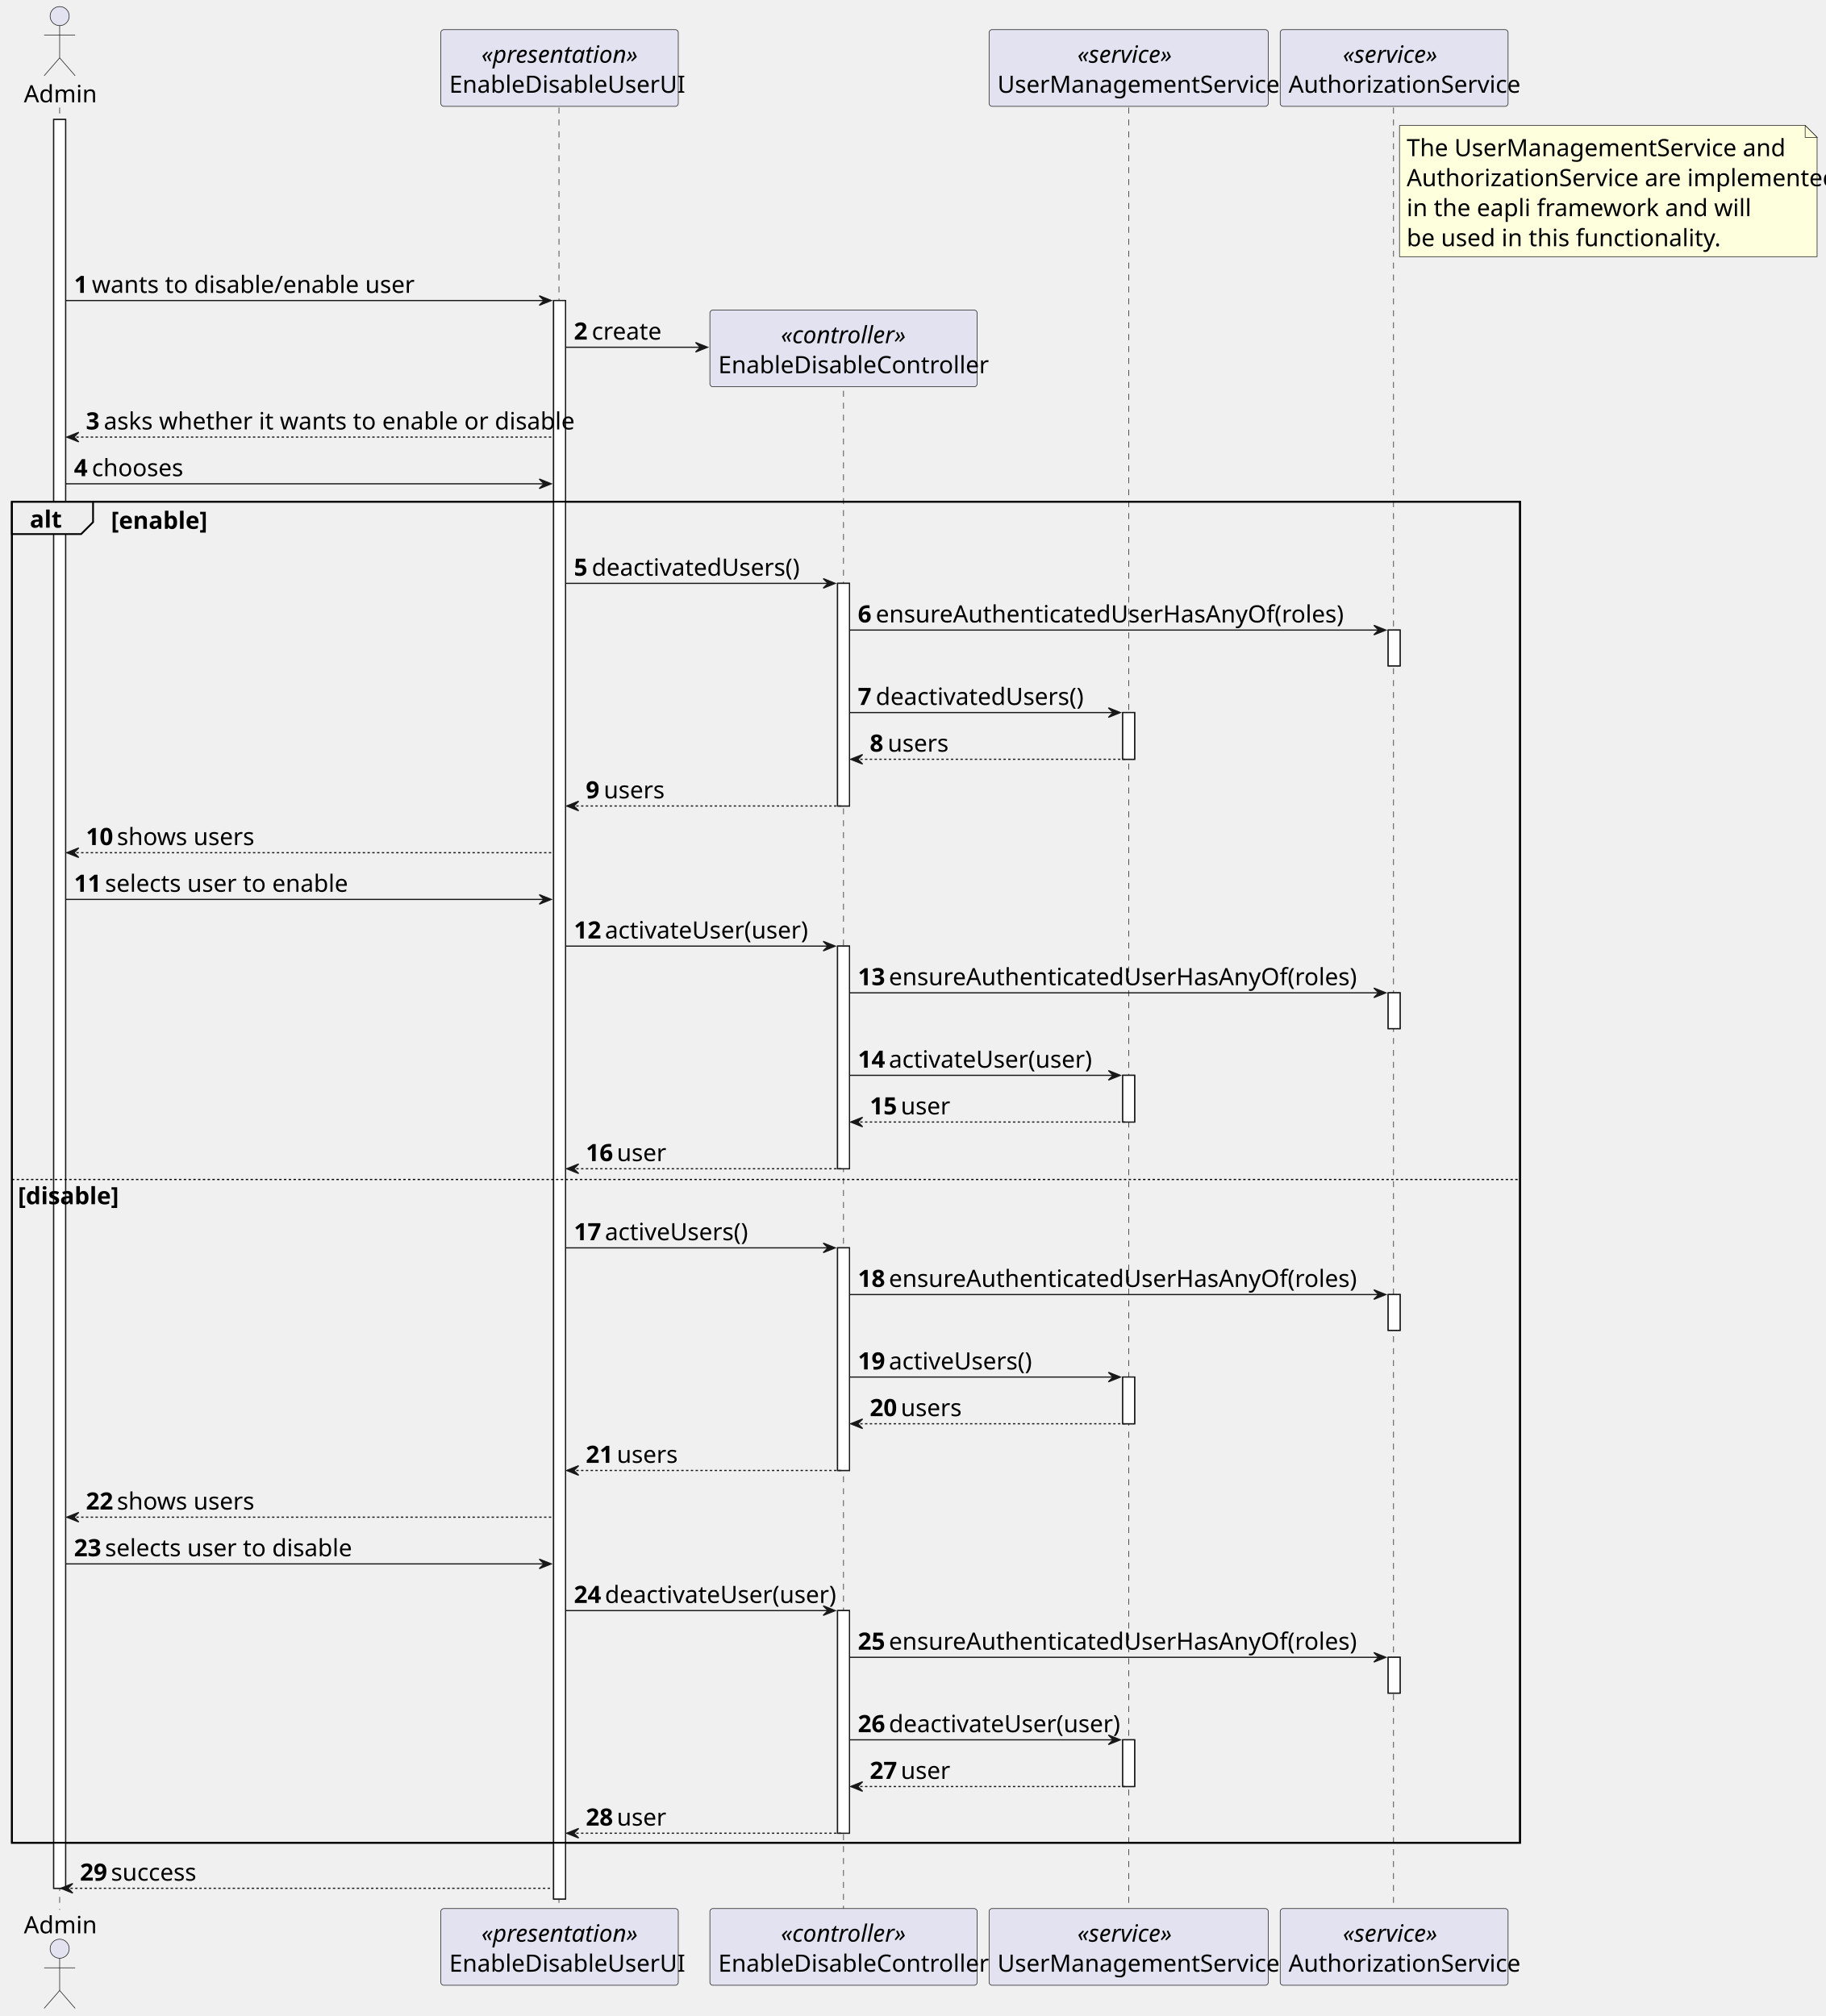
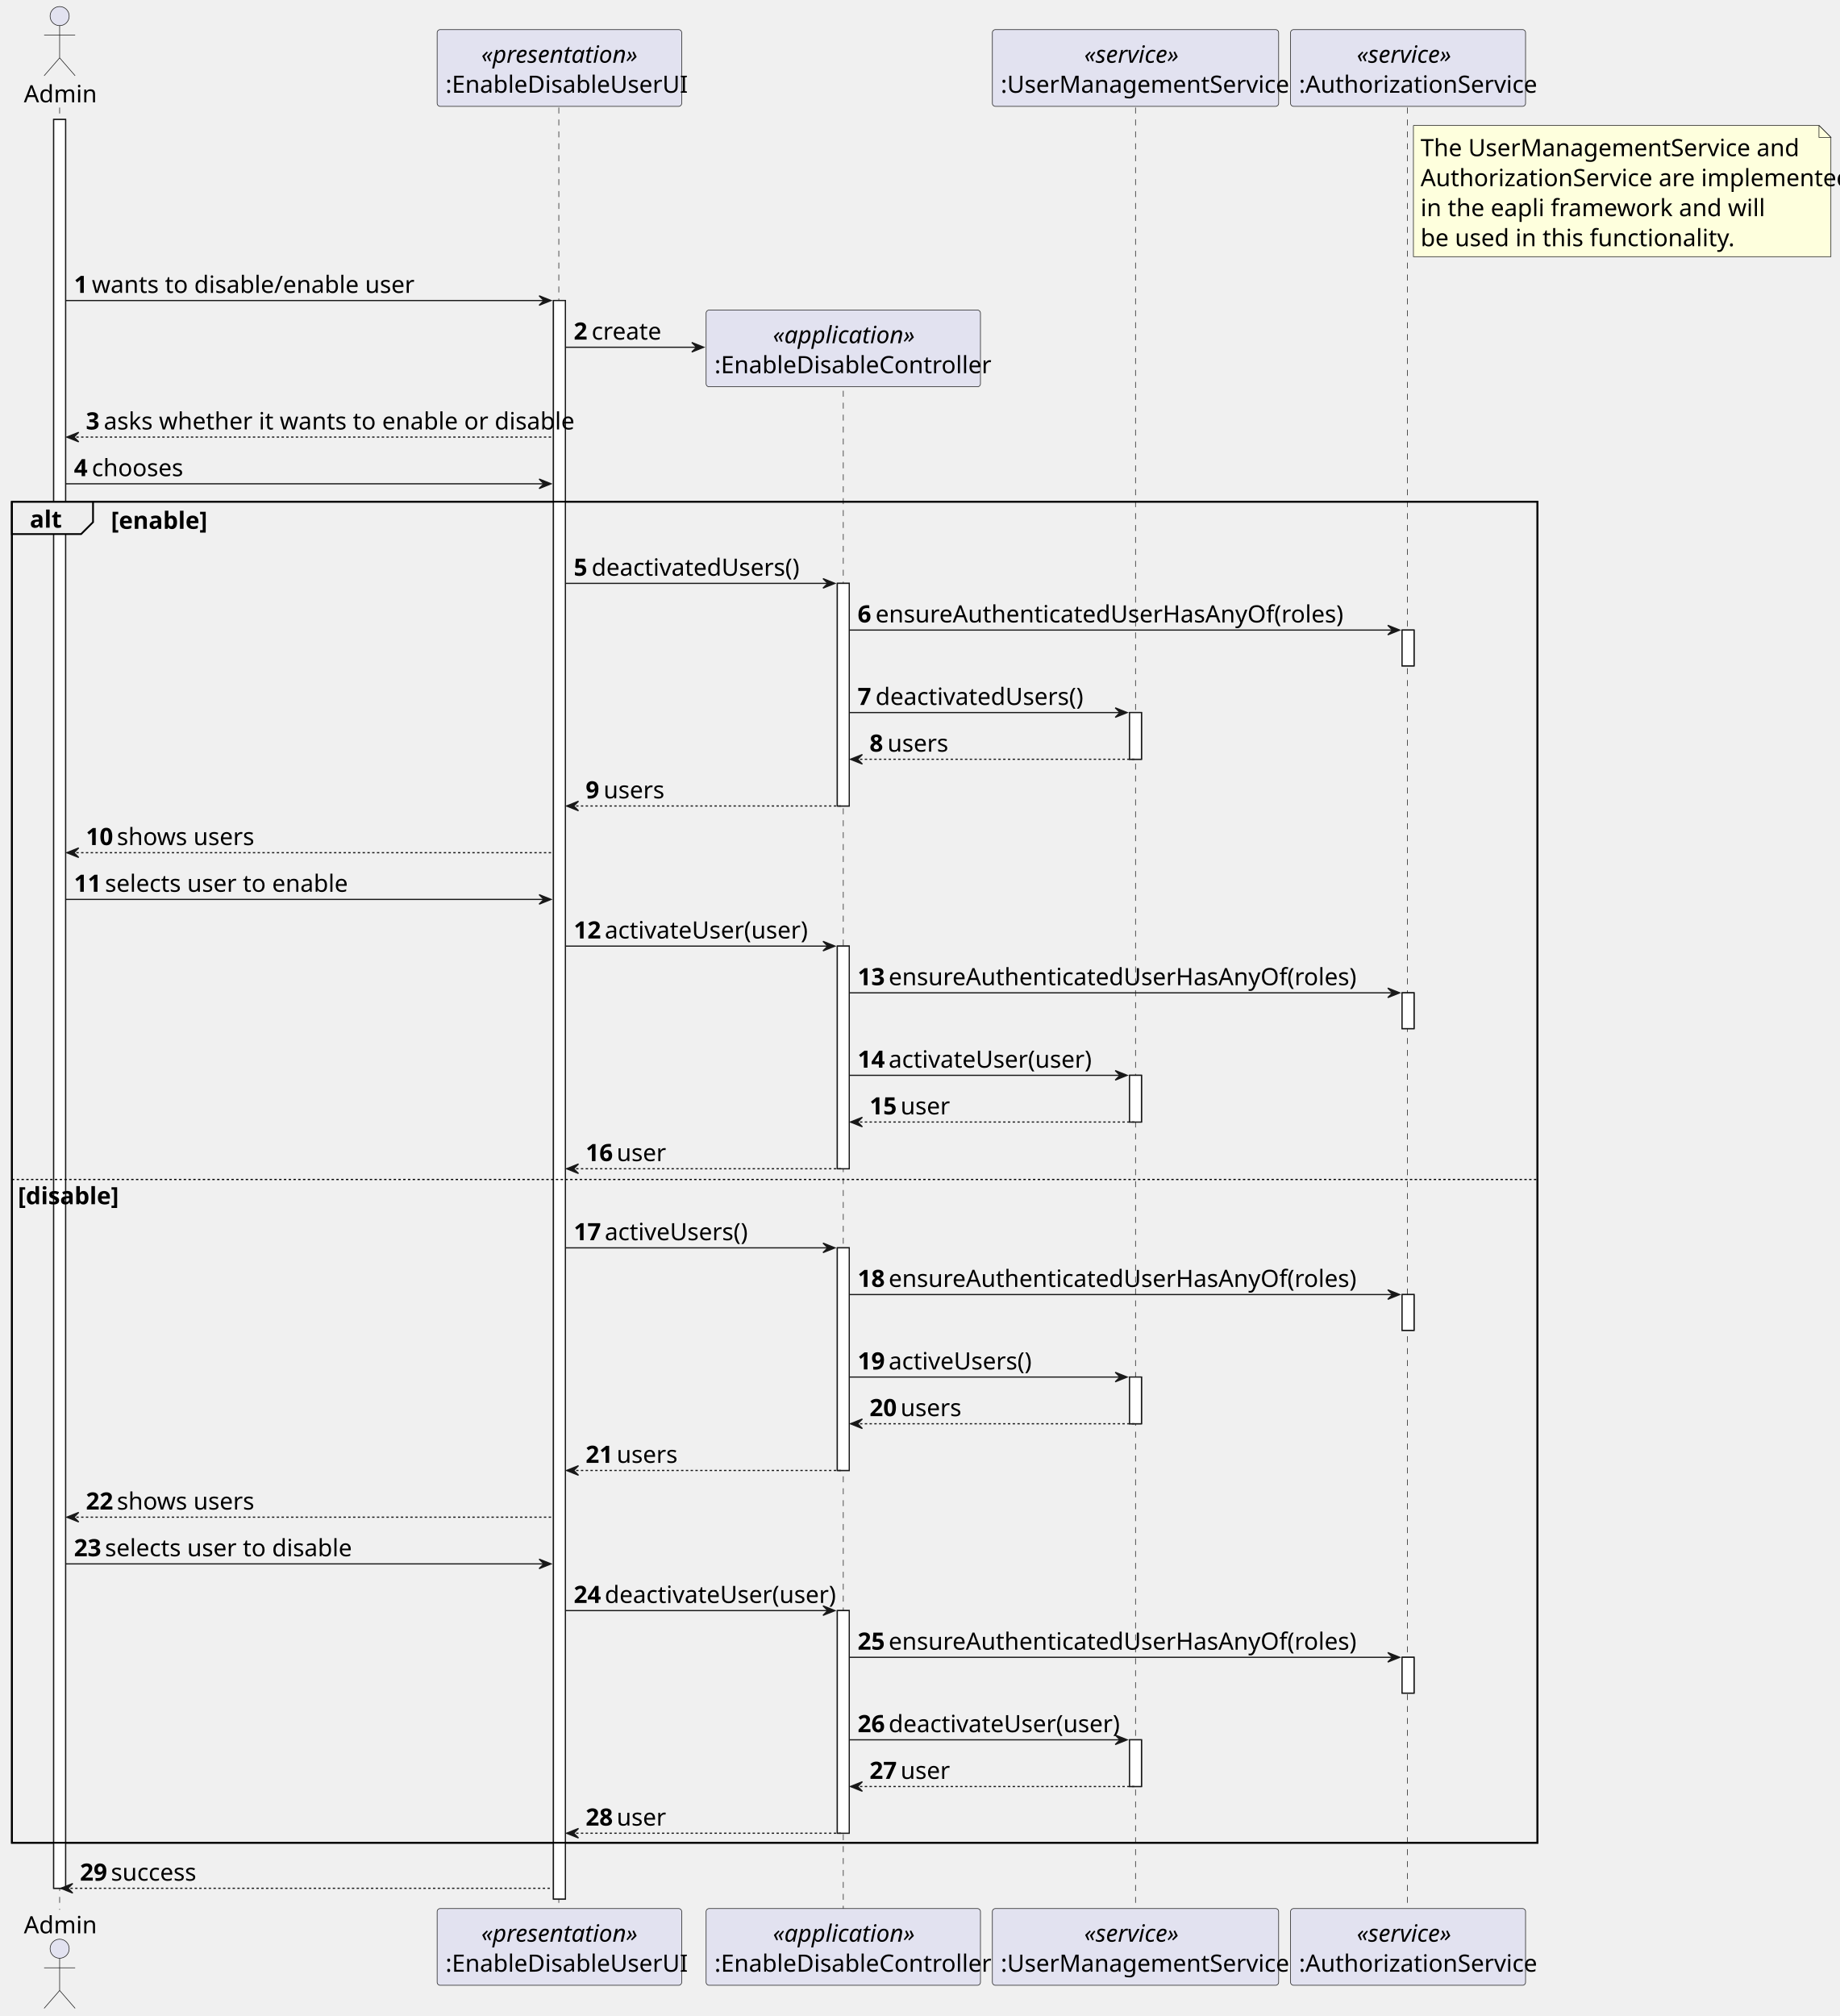
- <svg xmlns="http://www.w3.org/2000/svg" contentStyleType="text/css" height="1690px" preserveAspectRatio="none" style="width:1530px;height:1690px;background:#FFFFFF;" version="1.1" viewBox="0 0 1530 1690" width="1530px" zoomAndPan="magnify">
+ <svg xmlns="http://www.w3.org/2000/svg" contentStyleType="text/css" height="1690px" preserveAspectRatio="none" style="width:1542px;height:1690px;background:#FFFFFF;" version="1.1" viewBox="0 0 1542 1690" width="1542px" zoomAndPan="magnify">
  <defs />
  <g>
    <rect fill="#FFFFFF" height="1482.781" style="stroke:#181818;stroke-width:1.0;" width="10" x="45" y="100.156" />
    <rect fill="#FFFFFF" height="1340" style="stroke:#181818;stroke-width:1.0;" width="10" x="464" y="251.938" />
    <rect fill="#FFFFFF" height="186.625" style="stroke:#181818;stroke-width:1.0;" width="10" x="702" y="489.031" />
    <rect fill="#FFFFFF" height="186.625" style="stroke:#181818;stroke-width:1.0;" width="10" x="702" y="793.125" />
    <rect fill="#FFFFFF" height="186.625" style="stroke:#181818;stroke-width:1.0;" width="10" x="702" y="1046.062" />
    <rect fill="#FFFFFF" height="186.625" style="stroke:#181818;stroke-width:1.0;" width="10" x="702" y="1350.156" />
-     <rect fill="#FFFFFF" height="39.156" style="stroke:#181818;stroke-width:1.0;" width="10" x="941" y="597.344" />
-     <rect fill="#FFFFFF" height="39.156" style="stroke:#181818;stroke-width:1.0;" width="10" x="941" y="901.438" />
-     <rect fill="#FFFFFF" height="39.156" style="stroke:#181818;stroke-width:1.0;" width="10" x="941" y="1154.375" />
-     <rect fill="#FFFFFF" height="39.156" style="stroke:#181818;stroke-width:1.0;" width="10" x="941" y="1458.469" />
-     <rect fill="#FFFFFF" height="30" style="stroke:#181818;stroke-width:1.0;" width="10" x="1163.5" y="528.188" />
-     <rect fill="#FFFFFF" height="30" style="stroke:#181818;stroke-width:1.0;" width="10" x="1163.5" y="832.281" />
-     <rect fill="#FFFFFF" height="30" style="stroke:#181818;stroke-width:1.0;" width="10" x="1163.5" y="1085.219" />
-     <rect fill="#FFFFFF" height="30" style="stroke:#181818;stroke-width:1.0;" width="10" x="1163.5" y="1389.312" />
-     <rect fill="none" height="1124.219" style="stroke:#000000;stroke-width:1.5;" width="1264" x="10" y="420.562" />
+     <rect fill="#FFFFFF" height="39.156" style="stroke:#181818;stroke-width:1.0;" width="10" x="947" y="597.344" />
+     <rect fill="#FFFFFF" height="39.156" style="stroke:#181818;stroke-width:1.0;" width="10" x="947" y="901.438" />
+     <rect fill="#FFFFFF" height="39.156" style="stroke:#181818;stroke-width:1.0;" width="10" x="947" y="1154.375" />
+     <rect fill="#FFFFFF" height="39.156" style="stroke:#181818;stroke-width:1.0;" width="10" x="947" y="1458.469" />
+     <rect fill="#FFFFFF" height="30" style="stroke:#181818;stroke-width:1.0;" width="10" x="1175.5" y="528.188" />
+     <rect fill="#FFFFFF" height="30" style="stroke:#181818;stroke-width:1.0;" width="10" x="1175.5" y="832.281" />
+     <rect fill="#FFFFFF" height="30" style="stroke:#181818;stroke-width:1.0;" width="10" x="1175.5" y="1085.219" />
+     <rect fill="#FFFFFF" height="30" style="stroke:#181818;stroke-width:1.0;" width="10" x="1175.5" y="1389.312" />
+     <rect fill="none" height="1124.219" style="stroke:#000000;stroke-width:1.5;" width="1279" x="10" y="420.562" />
    <line style="stroke:#181818;stroke-width:0.5;stroke-dasharray:5.0,5.0;" x1="50" x2="50" y1="90.156" y2="1600.938" />
    <line style="stroke:#181818;stroke-width:0.5;stroke-dasharray:5.0,5.0;" x1="468.5" x2="468.5" y1="90.156" y2="1600.938" />
    <line style="stroke:#181818;stroke-width:0.5;stroke-dasharray:5.0,5.0;" x1="707" x2="707" y1="307.594" y2="1600.938" />
-     <line style="stroke:#181818;stroke-width:0.5;stroke-dasharray:5.0,5.0;" x1="946" x2="946" y1="90.156" y2="1600.938" />
-     <line style="stroke:#181818;stroke-width:0.5;stroke-dasharray:5.0,5.0;" x1="1168" x2="1168" y1="90.156" y2="1600.938" />
+     <line style="stroke:#181818;stroke-width:0.5;stroke-dasharray:5.0,5.0;" x1="952" x2="952" y1="90.156" y2="1600.938" />
+     <line style="stroke:#181818;stroke-width:0.5;stroke-dasharray:5.0,5.0;" x1="1180" x2="1180" y1="90.156" y2="1600.938" />
    <text fill="#000000" font-family="sans-serif" font-size="20" lengthAdjust="spacing" textLength="54" x="20" y="85.762">Admin</text>
    <ellipse cx="50" cy="13.5" fill="#E2E2F0" rx="8" ry="8" style="stroke:#181818;stroke-width:0.5;" />
    <path d="M50,21.5 L50,48.5 M37,29.5 L63,29.5 M50,48.5 L37,63.5 M50,48.5 L63,63.5 " fill="none" style="stroke:#181818;stroke-width:0.5;" />
    <text fill="#000000" font-family="sans-serif" font-size="20" lengthAdjust="spacing" textLength="54" x="20" y="1620.699">Admin</text>
    <ellipse cx="50" cy="1633.594" fill="#E2E2F0" rx="8" ry="8" style="stroke:#181818;stroke-width:0.5;" />
    <path d="M50,1641.594 L50,1668.594 M37,1649.594 L63,1649.594 M50,1668.594 L37,1683.594 M50,1668.594 L63,1683.594 " fill="none" style="stroke:#181818;stroke-width:0.5;" />
-     <rect fill="#E2E2F0" height="64.312" rx="2.5" ry="2.5" style="stroke:#181818;stroke-width:0.5;" width="199" x="369.5" y="24.844" />
+     <rect fill="#E2E2F0" height="64.312" rx="2.5" ry="2.5" style="stroke:#181818;stroke-width:0.5;" width="205" x="366.5" y="24.844" />
    <text fill="#000000" font-family="sans-serif" font-size="20" font-style="italic" lengthAdjust="spacing" textLength="131" x="403.5" y="52.605">«presentation»</text>
-     <text fill="#000000" font-family="sans-serif" font-size="20" lengthAdjust="spacing" textLength="185" x="376.5" y="77.762">EnableDisableUserUI</text>
-     <rect fill="#E2E2F0" height="64.312" rx="2.5" ry="2.5" style="stroke:#181818;stroke-width:0.5;" width="199" x="369.5" y="1599.938" />
+     <text fill="#000000" font-family="sans-serif" font-size="20" lengthAdjust="spacing" textLength="191" x="373.5" y="77.762">:EnableDisableUserUI</text>
+     <rect fill="#E2E2F0" height="64.312" rx="2.5" ry="2.5" style="stroke:#181818;stroke-width:0.5;" width="205" x="366.5" y="1599.938" />
    <text fill="#000000" font-family="sans-serif" font-size="20" font-style="italic" lengthAdjust="spacing" textLength="131" x="403.5" y="1627.699">«presentation»</text>
-     <text fill="#000000" font-family="sans-serif" font-size="20" lengthAdjust="spacing" textLength="185" x="376.5" y="1652.855">EnableDisableUserUI</text>
-     <rect fill="#E2E2F0" height="64.312" rx="2.5" ry="2.5" style="stroke:#181818;stroke-width:0.5;" width="224" x="595" y="1599.938" />
-     <text fill="#000000" font-family="sans-serif" font-size="20" font-style="italic" lengthAdjust="spacing" textLength="105" x="654.5" y="1627.699">«controller»</text>
-     <text fill="#000000" font-family="sans-serif" font-size="20" lengthAdjust="spacing" textLength="210" x="602" y="1652.855">EnableDisableController</text>
-     <rect fill="#E2E2F0" height="64.312" rx="2.5" ry="2.5" style="stroke:#181818;stroke-width:0.5;" width="234" x="829" y="24.844" />
-     <text fill="#000000" font-family="sans-serif" font-size="20" font-style="italic" lengthAdjust="spacing" textLength="86" x="903" y="52.605">«service»</text>
-     <text fill="#000000" font-family="sans-serif" font-size="20" lengthAdjust="spacing" textLength="220" x="836" y="77.762">UserManagementService</text>
-     <rect fill="#E2E2F0" height="64.312" rx="2.5" ry="2.5" style="stroke:#181818;stroke-width:0.5;" width="234" x="829" y="1599.938" />
-     <text fill="#000000" font-family="sans-serif" font-size="20" font-style="italic" lengthAdjust="spacing" textLength="86" x="903" y="1627.699">«service»</text>
-     <text fill="#000000" font-family="sans-serif" font-size="20" lengthAdjust="spacing" textLength="220" x="836" y="1652.855">UserManagementService</text>
-     <rect fill="#E2E2F0" height="64.312" rx="2.5" ry="2.5" style="stroke:#181818;stroke-width:0.5;" width="191" x="1073" y="24.844" />
-     <text fill="#000000" font-family="sans-serif" font-size="20" font-style="italic" lengthAdjust="spacing" textLength="86" x="1125.5" y="52.605">«service»</text>
-     <text fill="#000000" font-family="sans-serif" font-size="20" lengthAdjust="spacing" textLength="177" x="1080" y="77.762">AuthorizationService</text>
-     <rect fill="#E2E2F0" height="64.312" rx="2.5" ry="2.5" style="stroke:#181818;stroke-width:0.5;" width="191" x="1073" y="1599.938" />
-     <text fill="#000000" font-family="sans-serif" font-size="20" font-style="italic" lengthAdjust="spacing" textLength="86" x="1125.5" y="1627.699">«service»</text>
-     <text fill="#000000" font-family="sans-serif" font-size="20" lengthAdjust="spacing" textLength="177" x="1080" y="1652.855">AuthorizationService</text>
+     <text fill="#000000" font-family="sans-serif" font-size="20" lengthAdjust="spacing" textLength="191" x="373.5" y="1652.855">:EnableDisableUserUI</text>
+     <rect fill="#E2E2F0" height="64.312" rx="2.5" ry="2.5" style="stroke:#181818;stroke-width:0.5;" width="230" x="592" y="1599.938" />
+     <text fill="#000000" font-family="sans-serif" font-size="20" font-style="italic" lengthAdjust="spacing" textLength="118" x="648" y="1627.699">«application»</text>
+     <text fill="#000000" font-family="sans-serif" font-size="20" lengthAdjust="spacing" textLength="216" x="599" y="1652.855">:EnableDisableController</text>
+     <rect fill="#E2E2F0" height="64.312" rx="2.5" ry="2.5" style="stroke:#181818;stroke-width:0.5;" width="240" x="832" y="24.844" />
+     <text fill="#000000" font-family="sans-serif" font-size="20" font-style="italic" lengthAdjust="spacing" textLength="86" x="909" y="52.605">«service»</text>
+     <text fill="#000000" font-family="sans-serif" font-size="20" lengthAdjust="spacing" textLength="226" x="839" y="77.762">:UserManagementService</text>
+     <rect fill="#E2E2F0" height="64.312" rx="2.5" ry="2.5" style="stroke:#181818;stroke-width:0.5;" width="240" x="832" y="1599.938" />
+     <text fill="#000000" font-family="sans-serif" font-size="20" font-style="italic" lengthAdjust="spacing" textLength="86" x="909" y="1627.699">«service»</text>
+     <text fill="#000000" font-family="sans-serif" font-size="20" lengthAdjust="spacing" textLength="226" x="839" y="1652.855">:UserManagementService</text>
+     <rect fill="#E2E2F0" height="64.312" rx="2.5" ry="2.5" style="stroke:#181818;stroke-width:0.5;" width="197" x="1082" y="24.844" />
+     <text fill="#000000" font-family="sans-serif" font-size="20" font-style="italic" lengthAdjust="spacing" textLength="86" x="1137.5" y="52.605">«service»</text>
+     <text fill="#000000" font-family="sans-serif" font-size="20" lengthAdjust="spacing" textLength="183" x="1089" y="77.762">:AuthorizationService</text>
+     <rect fill="#E2E2F0" height="64.312" rx="2.5" ry="2.5" style="stroke:#181818;stroke-width:0.5;" width="197" x="1082" y="1599.938" />
+     <text fill="#000000" font-family="sans-serif" font-size="20" font-style="italic" lengthAdjust="spacing" textLength="86" x="1137.5" y="1627.699">«service»</text>
+     <text fill="#000000" font-family="sans-serif" font-size="20" lengthAdjust="spacing" textLength="183" x="1089" y="1652.855">:AuthorizationService</text>
    <rect fill="#FFFFFF" height="1482.781" style="stroke:#181818;stroke-width:1.0;" width="10" x="45" y="100.156" />
    <rect fill="#FFFFFF" height="1340" style="stroke:#181818;stroke-width:1.0;" width="10" x="464" y="251.938" />
    <rect fill="#FFFFFF" height="186.625" style="stroke:#181818;stroke-width:1.0;" width="10" x="702" y="489.031" />
    <rect fill="#FFFFFF" height="186.625" style="stroke:#181818;stroke-width:1.0;" width="10" x="702" y="793.125" />
    <rect fill="#FFFFFF" height="186.625" style="stroke:#181818;stroke-width:1.0;" width="10" x="702" y="1046.062" />
    <rect fill="#FFFFFF" height="186.625" style="stroke:#181818;stroke-width:1.0;" width="10" x="702" y="1350.156" />
-     <rect fill="#FFFFFF" height="39.156" style="stroke:#181818;stroke-width:1.0;" width="10" x="941" y="597.344" />
-     <rect fill="#FFFFFF" height="39.156" style="stroke:#181818;stroke-width:1.0;" width="10" x="941" y="901.438" />
-     <rect fill="#FFFFFF" height="39.156" style="stroke:#181818;stroke-width:1.0;" width="10" x="941" y="1154.375" />
-     <rect fill="#FFFFFF" height="39.156" style="stroke:#181818;stroke-width:1.0;" width="10" x="941" y="1458.469" />
-     <rect fill="#FFFFFF" height="30" style="stroke:#181818;stroke-width:1.0;" width="10" x="1163.5" y="528.188" />
-     <rect fill="#FFFFFF" height="30" style="stroke:#181818;stroke-width:1.0;" width="10" x="1163.5" y="832.281" />
-     <rect fill="#FFFFFF" height="30" style="stroke:#181818;stroke-width:1.0;" width="10" x="1163.5" y="1085.219" />
-     <rect fill="#FFFFFF" height="30" style="stroke:#181818;stroke-width:1.0;" width="10" x="1163.5" y="1389.312" />
-     <path d="M1173,105.156 L1173,215.156 L1523,215.156 L1523,115.156 L1513,105.156 L1173,105.156 " fill="#FEFFDD" style="stroke:#181818;stroke-width:0.5;" />
-     <path d="M1513,105.156 L1513,115.156 L1523,115.156 L1513,105.156 " fill="#FEFFDD" style="stroke:#181818;stroke-width:0.5;" />
-     <text fill="#000000" font-family="sans-serif" font-size="20" lengthAdjust="spacing" textLength="297" x="1179" y="130.918">The UserManagementService and</text>
-     <text fill="#000000" font-family="sans-serif" font-size="20" lengthAdjust="spacing" textLength="329" x="1179" y="156.074">AuthorizationService are implemented</text>
-     <text fill="#000000" font-family="sans-serif" font-size="20" lengthAdjust="spacing" textLength="265" x="1179" y="181.231">in the eapli framework and will</text>
-     <text fill="#000000" font-family="sans-serif" font-size="20" lengthAdjust="spacing" textLength="240" x="1179" y="206.387">be used in this functionality.</text>
+     <rect fill="#FFFFFF" height="39.156" style="stroke:#181818;stroke-width:1.0;" width="10" x="947" y="597.344" />
+     <rect fill="#FFFFFF" height="39.156" style="stroke:#181818;stroke-width:1.0;" width="10" x="947" y="901.438" />
+     <rect fill="#FFFFFF" height="39.156" style="stroke:#181818;stroke-width:1.0;" width="10" x="947" y="1154.375" />
+     <rect fill="#FFFFFF" height="39.156" style="stroke:#181818;stroke-width:1.0;" width="10" x="947" y="1458.469" />
+     <rect fill="#FFFFFF" height="30" style="stroke:#181818;stroke-width:1.0;" width="10" x="1175.5" y="528.188" />
+     <rect fill="#FFFFFF" height="30" style="stroke:#181818;stroke-width:1.0;" width="10" x="1175.5" y="832.281" />
+     <rect fill="#FFFFFF" height="30" style="stroke:#181818;stroke-width:1.0;" width="10" x="1175.5" y="1085.219" />
+     <rect fill="#FFFFFF" height="30" style="stroke:#181818;stroke-width:1.0;" width="10" x="1175.5" y="1389.312" />
+     <path d="M1185,105.156 L1185,215.156 L1535,215.156 L1535,115.156 L1525,105.156 L1185,105.156 " fill="#FEFFDD" style="stroke:#181818;stroke-width:0.5;" />
+     <path d="M1525,105.156 L1525,115.156 L1535,115.156 L1525,105.156 " fill="#FEFFDD" style="stroke:#181818;stroke-width:0.5;" />
+     <text fill="#000000" font-family="sans-serif" font-size="20" lengthAdjust="spacing" textLength="297" x="1191" y="130.918">The UserManagementService and</text>
+     <text fill="#000000" font-family="sans-serif" font-size="20" lengthAdjust="spacing" textLength="329" x="1191" y="156.074">AuthorizationService are implemented</text>
+     <text fill="#000000" font-family="sans-serif" font-size="20" lengthAdjust="spacing" textLength="265" x="1191" y="181.231">in the eapli framework and will</text>
+     <text fill="#000000" font-family="sans-serif" font-size="20" lengthAdjust="spacing" textLength="240" x="1191" y="206.387">be used in this functionality.</text>
    <polygon fill="#181818" points="452,247.938,462,251.938,452,255.938,456,251.938" style="stroke:#181818;stroke-width:1.0;" />
    <line style="stroke:#181818;stroke-width:1.0;" x1="55" x2="458" y1="251.938" y2="251.938" />
    <text fill="#000000" font-family="sans-serif" font-size="20" font-weight="bold" lengthAdjust="spacing" textLength="11" x="62" y="245.543">1</text>
    <text fill="#000000" font-family="sans-serif" font-size="20" lengthAdjust="spacing" textLength="251" x="77" y="245.543">wants to disable/enable user</text>
-     <polygon fill="#181818" points="583,287.094,593,291.094,583,295.094,587,291.094" style="stroke:#181818;stroke-width:1.0;" />
-     <line style="stroke:#181818;stroke-width:1.0;" x1="474" x2="589" y1="291.094" y2="291.094" />
+     <polygon fill="#181818" points="580,287.094,590,291.094,580,295.094,584,291.094" style="stroke:#181818;stroke-width:1.0;" />
+     <line style="stroke:#181818;stroke-width:1.0;" x1="474" x2="586" y1="291.094" y2="291.094" />
    <text fill="#000000" font-family="sans-serif" font-size="20" font-weight="bold" lengthAdjust="spacing" textLength="11" x="481" y="284.699">2</text>
    <text fill="#000000" font-family="sans-serif" font-size="20" lengthAdjust="spacing" textLength="56" x="496" y="284.699">create</text>
-     <rect fill="#E2E2F0" height="64.312" rx="2.5" ry="2.5" style="stroke:#181818;stroke-width:0.5;" width="224" x="595" y="259.938" />
-     <text fill="#000000" font-family="sans-serif" font-size="20" font-style="italic" lengthAdjust="spacing" textLength="105" x="654.5" y="287.699">«controller»</text>
-     <text fill="#000000" font-family="sans-serif" font-size="20" lengthAdjust="spacing" textLength="210" x="602" y="312.856">EnableDisableController</text>
+     <rect fill="#E2E2F0" height="64.312" rx="2.5" ry="2.5" style="stroke:#181818;stroke-width:0.5;" width="230" x="592" y="259.938" />
+     <text fill="#000000" font-family="sans-serif" font-size="20" font-style="italic" lengthAdjust="spacing" textLength="118" x="648" y="287.699">«application»</text>
+     <text fill="#000000" font-family="sans-serif" font-size="20" lengthAdjust="spacing" textLength="216" x="599" y="312.856">:EnableDisableController</text>
    <polygon fill="#181818" points="66,362.406,56,366.406,66,370.406,62,366.406" style="stroke:#181818;stroke-width:1.0;" />
    <line style="stroke:#181818;stroke-width:1.0;stroke-dasharray:2.0,2.0;" x1="60" x2="463" y1="366.406" y2="366.406" />
    <text fill="#000000" font-family="sans-serif" font-size="20" font-weight="bold" lengthAdjust="spacing" textLength="11" x="72" y="360.012">3</text>
    <text fill="#000000" font-family="sans-serif" font-size="20" lengthAdjust="spacing" textLength="370" x="87" y="360.012">asks whether it wants to enable or disable</text>
    <polygon fill="#181818" points="452,401.562,462,405.562,452,409.562,456,405.562" style="stroke:#181818;stroke-width:1.0;" />
    <line style="stroke:#181818;stroke-width:1.0;" x1="55" x2="458" y1="405.562" y2="405.562" />
    <text fill="#000000" font-family="sans-serif" font-size="20" font-weight="bold" lengthAdjust="spacing" textLength="11" x="62" y="399.168">4</text>
    <text fill="#000000" font-family="sans-serif" font-size="20" lengthAdjust="spacing" textLength="73" x="77" y="399.168">chooses</text>
    <path d="M10,420.562 L78,420.562 L78,437.719 L68,447.719 L10,447.719 L10,420.562 " fill="#EEEEEE" style="stroke:#000000;stroke-width:1.5;" />
-     <rect fill="none" height="1124.219" style="stroke:#000000;stroke-width:1.5;" width="1264" x="10" y="420.562" />
+     <rect fill="none" height="1124.219" style="stroke:#000000;stroke-width:1.5;" width="1279" x="10" y="420.562" />
    <text fill="#000000" font-family="sans-serif" font-size="20" font-weight="bold" lengthAdjust="spacing" textLength="23" x="25" y="442.324">alt</text>
    <text fill="#000000" font-family="sans-serif" font-size="20" font-weight="bold" lengthAdjust="spacing" textLength="76" x="93" y="443.324">[enable]</text>
    <polygon fill="#181818" points="690,485.031,700,489.031,690,493.031,694,489.031" style="stroke:#181818;stroke-width:1.0;" />
    <line style="stroke:#181818;stroke-width:1.0;" x1="474" x2="696" y1="489.031" y2="489.031" />
    <text fill="#000000" font-family="sans-serif" font-size="20" font-weight="bold" lengthAdjust="spacing" textLength="11" x="481" y="482.637">5</text>
    <text fill="#000000" font-family="sans-serif" font-size="20" lengthAdjust="spacing" textLength="166" x="496" y="482.637">deactivatedUsers()</text>
-     <polygon fill="#181818" points="1151.5,524.188,1161.5,528.188,1151.5,532.188,1155.5,528.188" style="stroke:#181818;stroke-width:1.0;" />
-     <line style="stroke:#181818;stroke-width:1.0;" x1="712" x2="1157.5" y1="528.188" y2="528.188" />
+     <polygon fill="#181818" points="1163.5,524.188,1173.5,528.188,1163.5,532.188,1167.5,528.188" style="stroke:#181818;stroke-width:1.0;" />
+     <line style="stroke:#181818;stroke-width:1.0;" x1="712" x2="1169.5" y1="528.188" y2="528.188" />
    <text fill="#000000" font-family="sans-serif" font-size="20" font-weight="bold" lengthAdjust="spacing" textLength="11" x="719" y="521.793">6</text>
    <text fill="#000000" font-family="sans-serif" font-size="20" lengthAdjust="spacing" textLength="365" x="734" y="521.793">ensureAuthenticatedUserHasAnyOf(roles)</text>
-     <polygon fill="#181818" points="929,593.344,939,597.344,929,601.344,933,597.344" style="stroke:#181818;stroke-width:1.0;" />
-     <line style="stroke:#181818;stroke-width:1.0;" x1="712" x2="935" y1="597.344" y2="597.344" />
+     <polygon fill="#181818" points="935,593.344,945,597.344,935,601.344,939,597.344" style="stroke:#181818;stroke-width:1.0;" />
+     <line style="stroke:#181818;stroke-width:1.0;" x1="712" x2="941" y1="597.344" y2="597.344" />
    <text fill="#000000" font-family="sans-serif" font-size="20" font-weight="bold" lengthAdjust="spacing" textLength="11" x="719" y="590.949">7</text>
    <text fill="#000000" font-family="sans-serif" font-size="20" lengthAdjust="spacing" textLength="166" x="734" y="590.949">deactivatedUsers()</text>
    <polygon fill="#181818" points="723,632.5,713,636.5,723,640.5,719,636.5" style="stroke:#181818;stroke-width:1.0;" />
-     <line style="stroke:#181818;stroke-width:1.0;stroke-dasharray:2.0,2.0;" x1="717" x2="945" y1="636.5" y2="636.5" />
+     <line style="stroke:#181818;stroke-width:1.0;stroke-dasharray:2.0,2.0;" x1="717" x2="951" y1="636.5" y2="636.5" />
    <text fill="#000000" font-family="sans-serif" font-size="20" font-weight="bold" lengthAdjust="spacing" textLength="11" x="729" y="630.106">8</text>
    <text fill="#000000" font-family="sans-serif" font-size="20" lengthAdjust="spacing" textLength="48" x="744" y="630.106">users</text>
    <polygon fill="#181818" points="485,671.656,475,675.656,485,679.656,481,675.656" style="stroke:#181818;stroke-width:1.0;" />
    <line style="stroke:#181818;stroke-width:1.0;stroke-dasharray:2.0,2.0;" x1="479" x2="706" y1="675.656" y2="675.656" />
    <text fill="#000000" font-family="sans-serif" font-size="20" font-weight="bold" lengthAdjust="spacing" textLength="11" x="491" y="669.262">9</text>
    <text fill="#000000" font-family="sans-serif" font-size="20" lengthAdjust="spacing" textLength="48" x="506" y="669.262">users</text>
    <polygon fill="#181818" points="66,710.812,56,714.812,66,718.812,62,714.812" style="stroke:#181818;stroke-width:1.0;" />
    <line style="stroke:#181818;stroke-width:1.0;stroke-dasharray:2.0,2.0;" x1="60" x2="463" y1="714.812" y2="714.812" />
    <text fill="#000000" font-family="sans-serif" font-size="20" font-weight="bold" lengthAdjust="spacing" textLength="22" x="72" y="708.418">10</text>
    <text fill="#000000" font-family="sans-serif" font-size="20" lengthAdjust="spacing" textLength="110" x="98" y="708.418">shows users</text>
    <polygon fill="#181818" points="452,749.969,462,753.969,452,757.969,456,753.969" style="stroke:#181818;stroke-width:1.0;" />
    <line style="stroke:#181818;stroke-width:1.0;" x1="55" x2="458" y1="753.969" y2="753.969" />
    <text fill="#000000" font-family="sans-serif" font-size="20" font-weight="bold" lengthAdjust="spacing" textLength="22" x="62" y="747.574">11</text>
    <text fill="#000000" font-family="sans-serif" font-size="20" lengthAdjust="spacing" textLength="193" x="88" y="747.574">selects user to enable</text>
    <polygon fill="#181818" points="690,789.125,700,793.125,690,797.125,694,793.125" style="stroke:#181818;stroke-width:1.0;" />
    <line style="stroke:#181818;stroke-width:1.0;" x1="474" x2="696" y1="793.125" y2="793.125" />
    <text fill="#000000" font-family="sans-serif" font-size="20" font-weight="bold" lengthAdjust="spacing" textLength="22" x="481" y="786.731">12</text>
    <text fill="#000000" font-family="sans-serif" font-size="20" lengthAdjust="spacing" textLength="161" x="507" y="786.731">activateUser(user)</text>
-     <polygon fill="#181818" points="1151.5,828.281,1161.5,832.281,1151.5,836.281,1155.5,832.281" style="stroke:#181818;stroke-width:1.0;" />
-     <line style="stroke:#181818;stroke-width:1.0;" x1="712" x2="1157.5" y1="832.281" y2="832.281" />
+     <polygon fill="#181818" points="1163.5,828.281,1173.5,832.281,1163.5,836.281,1167.5,832.281" style="stroke:#181818;stroke-width:1.0;" />
+     <line style="stroke:#181818;stroke-width:1.0;" x1="712" x2="1169.5" y1="832.281" y2="832.281" />
    <text fill="#000000" font-family="sans-serif" font-size="20" font-weight="bold" lengthAdjust="spacing" textLength="22" x="719" y="825.887">13</text>
    <text fill="#000000" font-family="sans-serif" font-size="20" lengthAdjust="spacing" textLength="365" x="745" y="825.887">ensureAuthenticatedUserHasAnyOf(roles)</text>
-     <polygon fill="#181818" points="929,897.438,939,901.438,929,905.438,933,901.438" style="stroke:#181818;stroke-width:1.0;" />
-     <line style="stroke:#181818;stroke-width:1.0;" x1="712" x2="935" y1="901.438" y2="901.438" />
+     <polygon fill="#181818" points="935,897.438,945,901.438,935,905.438,939,901.438" style="stroke:#181818;stroke-width:1.0;" />
+     <line style="stroke:#181818;stroke-width:1.0;" x1="712" x2="941" y1="901.438" y2="901.438" />
    <text fill="#000000" font-family="sans-serif" font-size="20" font-weight="bold" lengthAdjust="spacing" textLength="22" x="719" y="895.043">14</text>
    <text fill="#000000" font-family="sans-serif" font-size="20" lengthAdjust="spacing" textLength="161" x="745" y="895.043">activateUser(user)</text>
    <polygon fill="#181818" points="723,936.594,713,940.594,723,944.594,719,940.594" style="stroke:#181818;stroke-width:1.0;" />
-     <line style="stroke:#181818;stroke-width:1.0;stroke-dasharray:2.0,2.0;" x1="717" x2="945" y1="940.594" y2="940.594" />
+     <line style="stroke:#181818;stroke-width:1.0;stroke-dasharray:2.0,2.0;" x1="717" x2="951" y1="940.594" y2="940.594" />
    <text fill="#000000" font-family="sans-serif" font-size="20" font-weight="bold" lengthAdjust="spacing" textLength="22" x="729" y="934.199">15</text>
    <text fill="#000000" font-family="sans-serif" font-size="20" lengthAdjust="spacing" textLength="38" x="755" y="934.199">user</text>
    <polygon fill="#181818" points="485,975.75,475,979.75,485,983.75,481,979.75" style="stroke:#181818;stroke-width:1.0;" />
    <line style="stroke:#181818;stroke-width:1.0;stroke-dasharray:2.0,2.0;" x1="479" x2="706" y1="979.75" y2="979.75" />
    <text fill="#000000" font-family="sans-serif" font-size="20" font-weight="bold" lengthAdjust="spacing" textLength="22" x="491" y="973.356">16</text>
    <text fill="#000000" font-family="sans-serif" font-size="20" lengthAdjust="spacing" textLength="38" x="517" y="973.356">user</text>
-     <line style="stroke:#000000;stroke-width:1.0;stroke-dasharray:2.0,2.0;" x1="10" x2="1274" y1="988.75" y2="988.75" />
+     <line style="stroke:#000000;stroke-width:1.0;stroke-dasharray:2.0,2.0;" x1="10" x2="1289" y1="988.75" y2="988.75" />
    <text fill="#000000" font-family="sans-serif" font-size="20" font-weight="bold" lengthAdjust="spacing" textLength="81" x="15" y="1009.512">[disable]</text>
    <polygon fill="#181818" points="690,1042.062,700,1046.062,690,1050.062,694,1046.062" style="stroke:#181818;stroke-width:1.0;" />
    <line style="stroke:#181818;stroke-width:1.0;" x1="474" x2="696" y1="1046.062" y2="1046.062" />
    <text fill="#000000" font-family="sans-serif" font-size="20" font-weight="bold" lengthAdjust="spacing" textLength="22" x="481" y="1039.668">17</text>
    <text fill="#000000" font-family="sans-serif" font-size="20" lengthAdjust="spacing" textLength="116" x="507" y="1039.668">activeUsers()</text>
-     <polygon fill="#181818" points="1151.5,1081.219,1161.5,1085.219,1151.5,1089.219,1155.5,1085.219" style="stroke:#181818;stroke-width:1.0;" />
-     <line style="stroke:#181818;stroke-width:1.0;" x1="712" x2="1157.5" y1="1085.219" y2="1085.219" />
+     <polygon fill="#181818" points="1163.5,1081.219,1173.5,1085.219,1163.5,1089.219,1167.5,1085.219" style="stroke:#181818;stroke-width:1.0;" />
+     <line style="stroke:#181818;stroke-width:1.0;" x1="712" x2="1169.5" y1="1085.219" y2="1085.219" />
    <text fill="#000000" font-family="sans-serif" font-size="20" font-weight="bold" lengthAdjust="spacing" textLength="22" x="719" y="1078.824">18</text>
    <text fill="#000000" font-family="sans-serif" font-size="20" lengthAdjust="spacing" textLength="365" x="745" y="1078.824">ensureAuthenticatedUserHasAnyOf(roles)</text>
-     <polygon fill="#181818" points="929,1150.375,939,1154.375,929,1158.375,933,1154.375" style="stroke:#181818;stroke-width:1.0;" />
-     <line style="stroke:#181818;stroke-width:1.0;" x1="712" x2="935" y1="1154.375" y2="1154.375" />
+     <polygon fill="#181818" points="935,1150.375,945,1154.375,935,1158.375,939,1154.375" style="stroke:#181818;stroke-width:1.0;" />
+     <line style="stroke:#181818;stroke-width:1.0;" x1="712" x2="941" y1="1154.375" y2="1154.375" />
    <text fill="#000000" font-family="sans-serif" font-size="20" font-weight="bold" lengthAdjust="spacing" textLength="22" x="719" y="1147.98">19</text>
    <text fill="#000000" font-family="sans-serif" font-size="20" lengthAdjust="spacing" textLength="116" x="745" y="1147.98">activeUsers()</text>
    <polygon fill="#181818" points="723,1189.531,713,1193.531,723,1197.531,719,1193.531" style="stroke:#181818;stroke-width:1.0;" />
-     <line style="stroke:#181818;stroke-width:1.0;stroke-dasharray:2.0,2.0;" x1="717" x2="945" y1="1193.531" y2="1193.531" />
+     <line style="stroke:#181818;stroke-width:1.0;stroke-dasharray:2.0,2.0;" x1="717" x2="951" y1="1193.531" y2="1193.531" />
    <text fill="#000000" font-family="sans-serif" font-size="20" font-weight="bold" lengthAdjust="spacing" textLength="22" x="729" y="1187.137">20</text>
    <text fill="#000000" font-family="sans-serif" font-size="20" lengthAdjust="spacing" textLength="48" x="755" y="1187.137">users</text>
    <polygon fill="#181818" points="485,1228.688,475,1232.688,485,1236.688,481,1232.688" style="stroke:#181818;stroke-width:1.0;" />
    <line style="stroke:#181818;stroke-width:1.0;stroke-dasharray:2.0,2.0;" x1="479" x2="706" y1="1232.688" y2="1232.688" />
    <text fill="#000000" font-family="sans-serif" font-size="20" font-weight="bold" lengthAdjust="spacing" textLength="22" x="491" y="1226.293">21</text>
    <text fill="#000000" font-family="sans-serif" font-size="20" lengthAdjust="spacing" textLength="48" x="517" y="1226.293">users</text>
    <polygon fill="#181818" points="66,1267.844,56,1271.844,66,1275.844,62,1271.844" style="stroke:#181818;stroke-width:1.0;" />
    <line style="stroke:#181818;stroke-width:1.0;stroke-dasharray:2.0,2.0;" x1="60" x2="463" y1="1271.844" y2="1271.844" />
    <text fill="#000000" font-family="sans-serif" font-size="20" font-weight="bold" lengthAdjust="spacing" textLength="22" x="72" y="1265.449">22</text>
    <text fill="#000000" font-family="sans-serif" font-size="20" lengthAdjust="spacing" textLength="110" x="98" y="1265.449">shows users</text>
    <polygon fill="#181818" points="452,1307,462,1311,452,1315,456,1311" style="stroke:#181818;stroke-width:1.0;" />
    <line style="stroke:#181818;stroke-width:1.0;" x1="55" x2="458" y1="1311" y2="1311" />
    <text fill="#000000" font-family="sans-serif" font-size="20" font-weight="bold" lengthAdjust="spacing" textLength="22" x="62" y="1304.605">23</text>
    <text fill="#000000" font-family="sans-serif" font-size="20" lengthAdjust="spacing" textLength="197" x="88" y="1304.605">selects user to disable</text>
    <polygon fill="#181818" points="690,1346.156,700,1350.156,690,1354.156,694,1350.156" style="stroke:#181818;stroke-width:1.0;" />
    <line style="stroke:#181818;stroke-width:1.0;" x1="474" x2="696" y1="1350.156" y2="1350.156" />
    <text fill="#000000" font-family="sans-serif" font-size="20" font-weight="bold" lengthAdjust="spacing" textLength="22" x="481" y="1343.762">24</text>
    <text fill="#000000" font-family="sans-serif" font-size="20" lengthAdjust="spacing" textLength="183" x="507" y="1343.762">deactivateUser(user)</text>
-     <polygon fill="#181818" points="1151.5,1385.312,1161.5,1389.312,1151.5,1393.312,1155.5,1389.312" style="stroke:#181818;stroke-width:1.0;" />
-     <line style="stroke:#181818;stroke-width:1.0;" x1="712" x2="1157.5" y1="1389.312" y2="1389.312" />
+     <polygon fill="#181818" points="1163.5,1385.312,1173.5,1389.312,1163.5,1393.312,1167.5,1389.312" style="stroke:#181818;stroke-width:1.0;" />
+     <line style="stroke:#181818;stroke-width:1.0;" x1="712" x2="1169.5" y1="1389.312" y2="1389.312" />
    <text fill="#000000" font-family="sans-serif" font-size="20" font-weight="bold" lengthAdjust="spacing" textLength="22" x="719" y="1382.918">25</text>
    <text fill="#000000" font-family="sans-serif" font-size="20" lengthAdjust="spacing" textLength="365" x="745" y="1382.918">ensureAuthenticatedUserHasAnyOf(roles)</text>
-     <polygon fill="#181818" points="929,1454.469,939,1458.469,929,1462.469,933,1458.469" style="stroke:#181818;stroke-width:1.0;" />
-     <line style="stroke:#181818;stroke-width:1.0;" x1="712" x2="935" y1="1458.469" y2="1458.469" />
+     <polygon fill="#181818" points="935,1454.469,945,1458.469,935,1462.469,939,1458.469" style="stroke:#181818;stroke-width:1.0;" />
+     <line style="stroke:#181818;stroke-width:1.0;" x1="712" x2="941" y1="1458.469" y2="1458.469" />
    <text fill="#000000" font-family="sans-serif" font-size="20" font-weight="bold" lengthAdjust="spacing" textLength="22" x="719" y="1452.074">26</text>
    <text fill="#000000" font-family="sans-serif" font-size="20" lengthAdjust="spacing" textLength="183" x="745" y="1452.074">deactivateUser(user)</text>
    <polygon fill="#181818" points="723,1493.625,713,1497.625,723,1501.625,719,1497.625" style="stroke:#181818;stroke-width:1.0;" />
-     <line style="stroke:#181818;stroke-width:1.0;stroke-dasharray:2.0,2.0;" x1="717" x2="945" y1="1497.625" y2="1497.625" />
+     <line style="stroke:#181818;stroke-width:1.0;stroke-dasharray:2.0,2.0;" x1="717" x2="951" y1="1497.625" y2="1497.625" />
    <text fill="#000000" font-family="sans-serif" font-size="20" font-weight="bold" lengthAdjust="spacing" textLength="22" x="729" y="1491.23">27</text>
    <text fill="#000000" font-family="sans-serif" font-size="20" lengthAdjust="spacing" textLength="38" x="755" y="1491.23">user</text>
    <polygon fill="#181818" points="485,1532.781,475,1536.781,485,1540.781,481,1536.781" style="stroke:#181818;stroke-width:1.0;" />
    <line style="stroke:#181818;stroke-width:1.0;stroke-dasharray:2.0,2.0;" x1="479" x2="706" y1="1536.781" y2="1536.781" />
    <text fill="#000000" font-family="sans-serif" font-size="20" font-weight="bold" lengthAdjust="spacing" textLength="22" x="491" y="1530.387">28</text>
    <text fill="#000000" font-family="sans-serif" font-size="20" lengthAdjust="spacing" textLength="38" x="517" y="1530.387">user</text>
    <polygon fill="#181818" points="61,1578.938,51,1582.938,61,1586.938,57,1582.938" style="stroke:#181818;stroke-width:1.0;" />
    <line style="stroke:#181818;stroke-width:1.0;stroke-dasharray:2.0,2.0;" x1="55" x2="463" y1="1582.938" y2="1582.938" />
    <text fill="#000000" font-family="sans-serif" font-size="20" font-weight="bold" lengthAdjust="spacing" textLength="22" x="67" y="1576.543">29</text>
    <text fill="#000000" font-family="sans-serif" font-size="20" lengthAdjust="spacing" textLength="71" x="93" y="1576.543">success</text>
  </g>
</svg>
